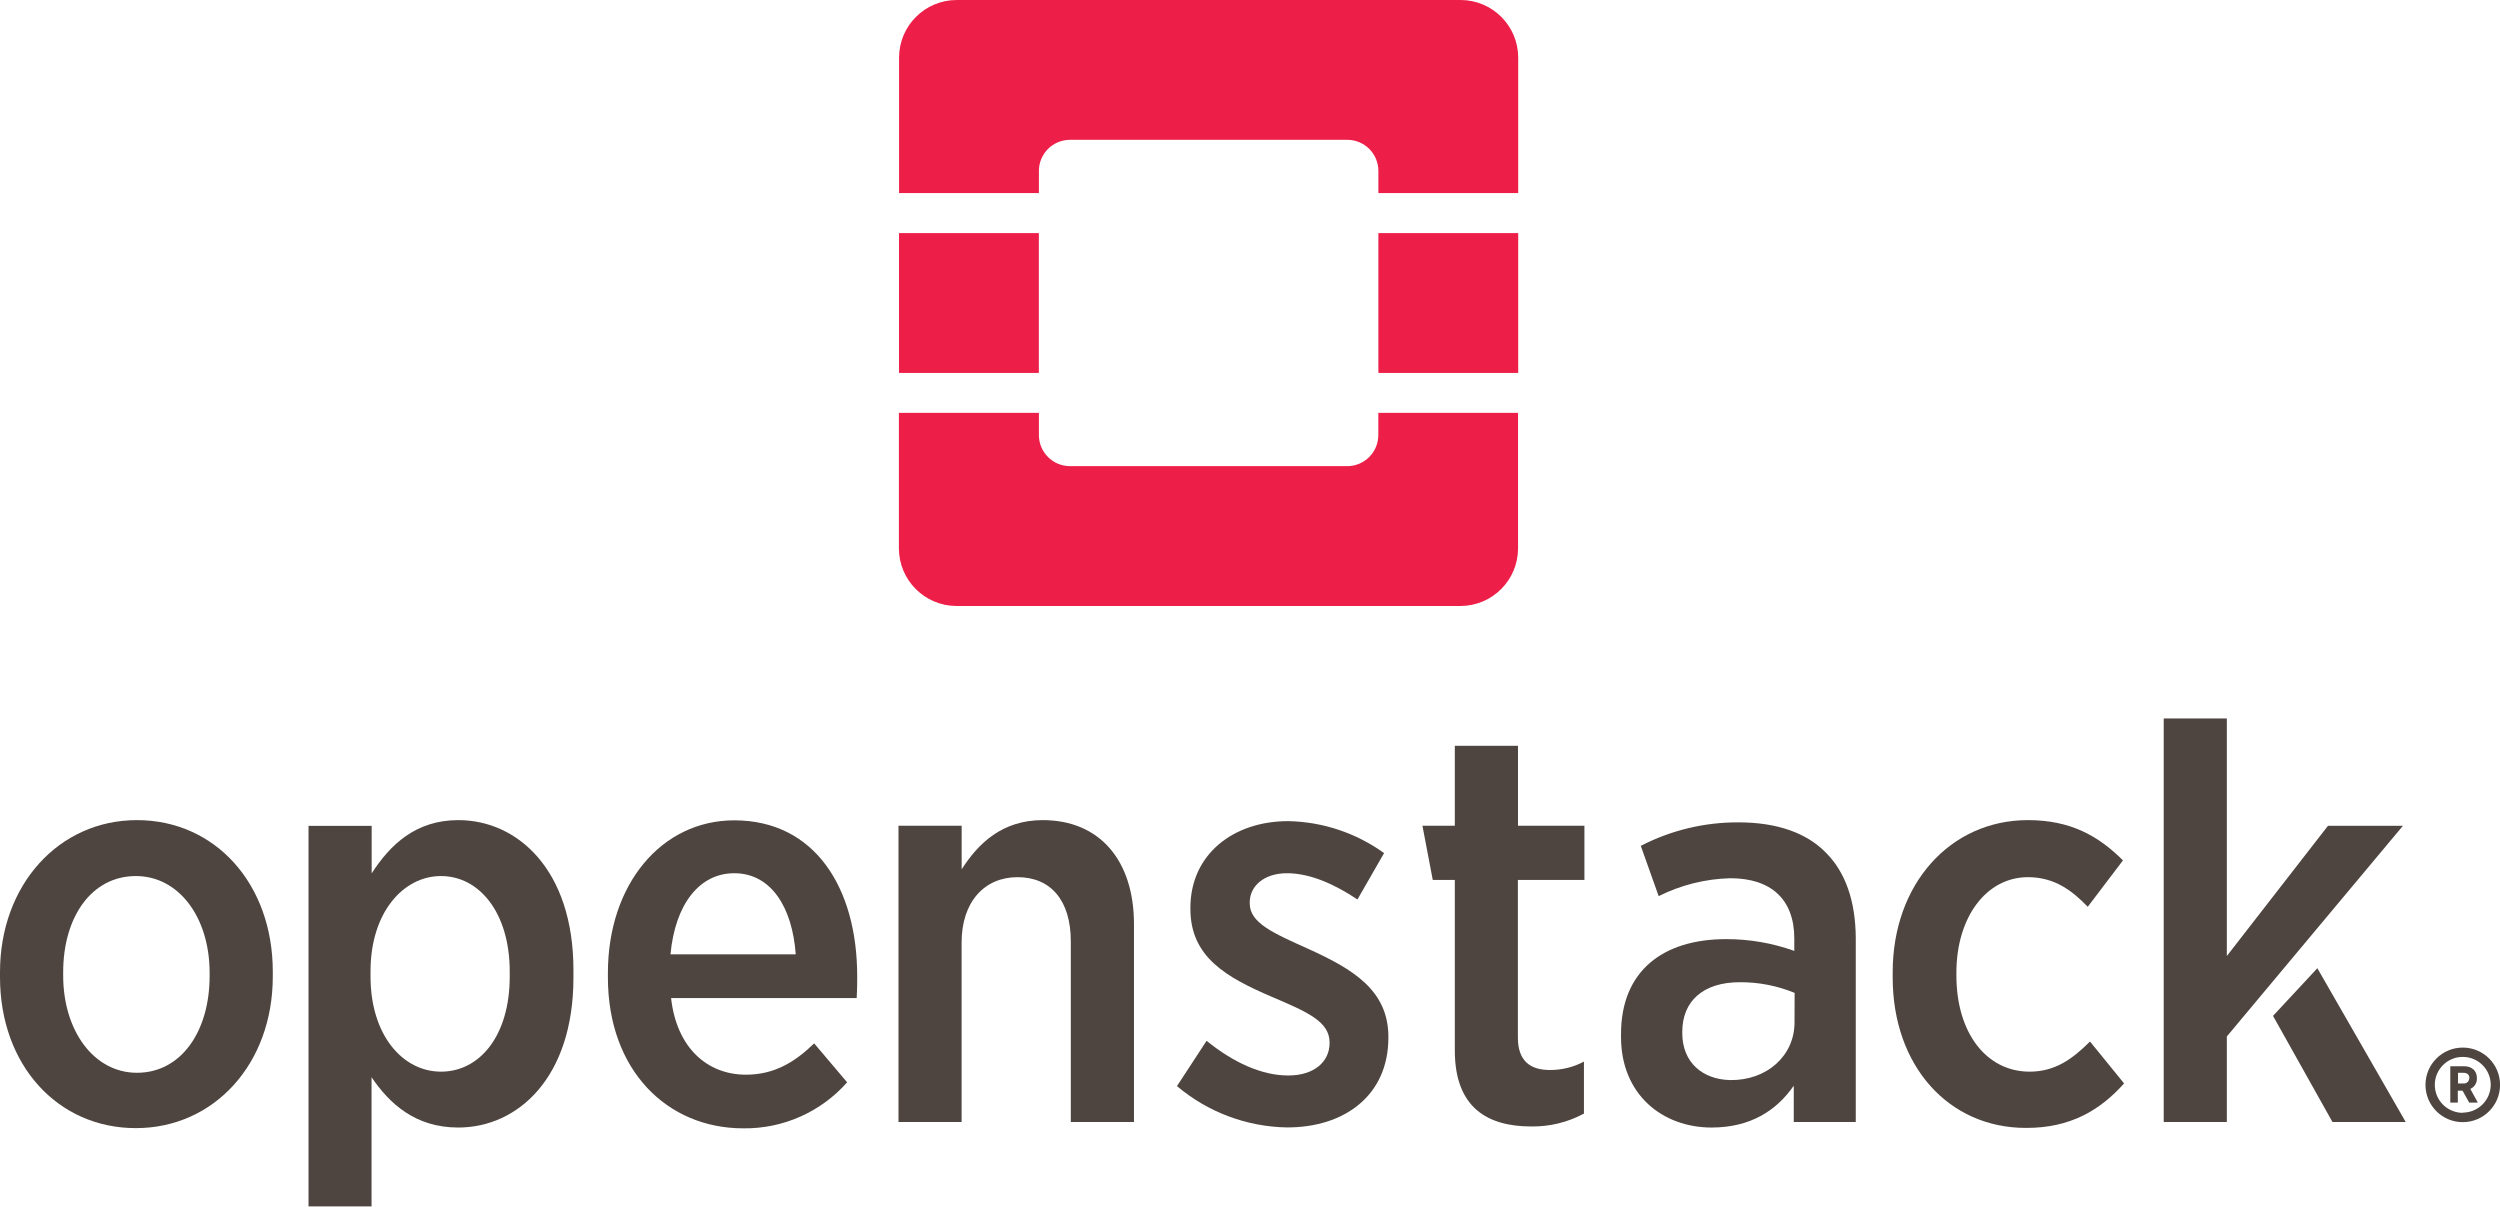
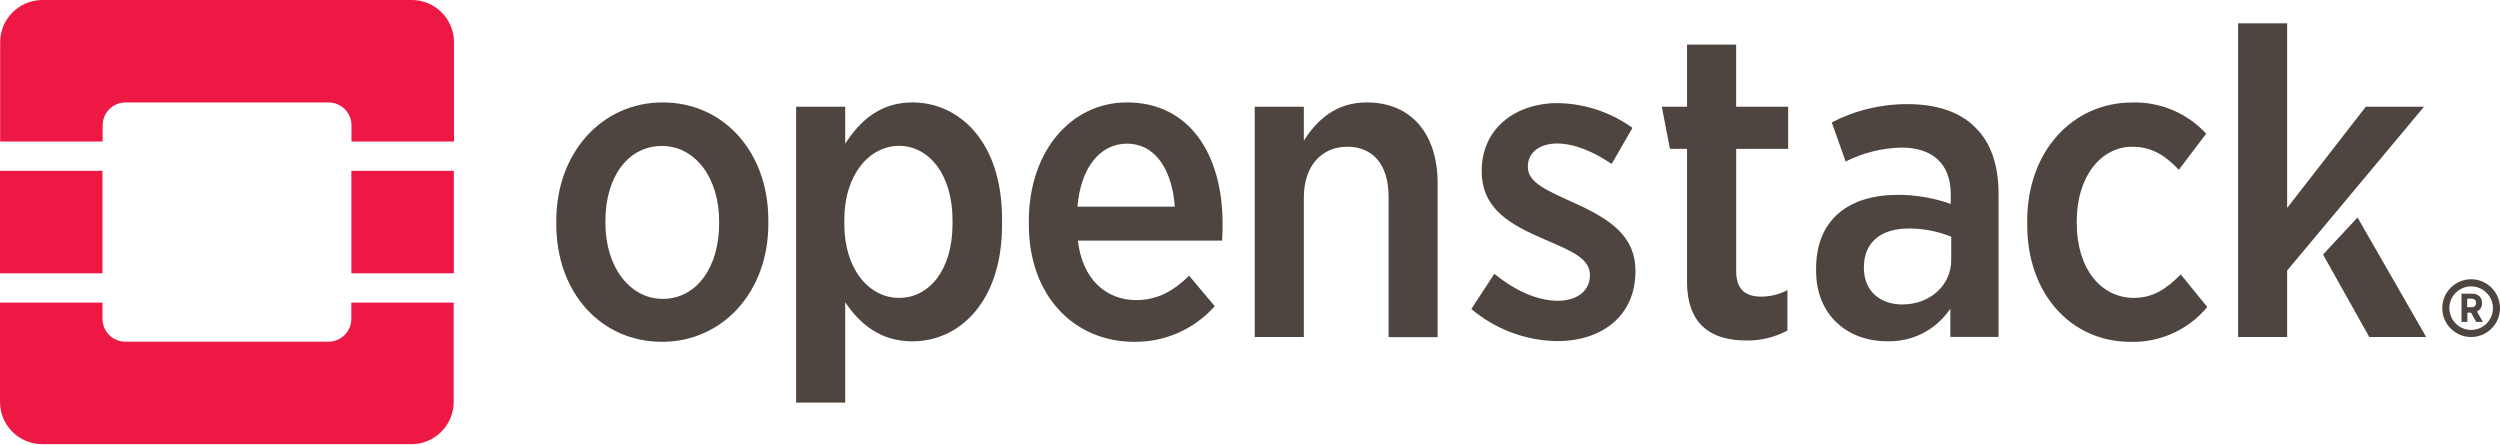
- <svg xmlns="http://www.w3.org/2000/svg" id="Layer_1" data-name="Layer 1" viewBox="0 0 469.32 226.47">
+ <svg xmlns="http://www.w3.org/2000/svg" id="Layer_1" data-name="Layer 1" viewBox="0 0 480.62 85.39">
  <defs>
-     <style>.cls-1{fill:#4e4540;}.cls-2{opacity:0.98;}.cls-3{fill:#ed1944;}</style>
+     <style>.cls-1{fill:#ed1944;}.cls-2{fill:#4e4540;}</style>
  </defs>
-   <path class="cls-1" d="M631.58,390.79a7,7,0,1,0-7,7A7,7,0,0,0,631.58,390.79Zm-7,5.25a5.25,5.25,0,1,1,5.25-5.25A5.26,5.26,0,0,1,624.62,396Z" transform="translate(-162.25 -187.13)" />
-   <path class="cls-1" d="M627.23,389.53v0a2.17,2.17,0,0,0-.58-1.58,2.53,2.53,0,0,0-1.85-.65h-2.56v6.82h1.41v-2.24h.89l1.25,2.24h1.62L626,391.55A2.07,2.07,0,0,0,627.23,389.53Zm-1.43,0a1,1,0,0,1-1.11,1h-1v-2h1c.73,0,1.14.34,1.14,1Z" transform="translate(-162.25 -187.13)" />
-   <path class="cls-1" d="M213.46,370.47v-.94c0-16.48-10.81-28.44-25.5-28.44s-25.71,12.18-25.71,28.55v.94c0,16.47,10.81,28.33,25.5,28.33S213.46,386.84,213.46,370.47Zm-39.35-.21v-.62c0-10.39,5.35-18.05,13.64-18.05,8.08,0,13.85,7.76,13.85,18.15v.63c0,10.39-5.35,18.15-13.64,18.15C179.88,388.52,174.11,380.65,174.11,370.26Z" transform="translate(-162.25 -187.13)" />
-   <path class="cls-1" d="M269.9,370.68v-1.46c0-18.79-10.49-28.13-21.61-28.13-8,0-12.8,4.62-16.27,10v-8.92H220.17V413.6H232V389.36c3.36,4.93,8.19,9.44,16.27,9.44C259.52,398.8,269.9,389.36,269.9,370.68Zm-38.09-.21v-1.05c0-10.91,6.09-17.83,13.23-17.83s12.9,6.82,12.9,17.94v.94c0,11.13-5.66,17.84-12.9,17.84S231.81,381.39,231.81,370.47Z" transform="translate(-162.25 -187.13)" />
-   <path class="cls-1" d="M321.28,390.31,315.09,383c-3.67,3.57-7.55,5.88-12.8,5.88-7.24,0-13-5-14.06-14.38h34.84c.1-1.68.1-3.36.1-4.09,0-16.68-8-29.28-23.08-29.28-13.65,0-23.72,12-23.72,28.65v.84c0,17.42,11.12,28.33,25.4,28.33A25.56,25.56,0,0,0,321.28,390.31Zm-21.19-39.25c6.92,0,10.91,6.4,11.54,15.22H288.12C289,356.83,293.58,351.06,300.09,351.06Z" transform="translate(-162.25 -187.13)" />
-   <path class="cls-1" d="M358,341.09c-7.56,0-12.07,4.31-15.22,9.24v-8.19H330.92v55.62h11.85V364.07c0-7.66,4.31-12.27,10.5-12.27s10,4.3,10,12.06v33.9h11.86V360.51C375.09,348.65,368.69,341.09,358,341.09Z" transform="translate(-162.25 -187.13)" />
-   <path class="cls-1" d="M422.89,381.91v-.1c0-8.71-6.51-12.7-15.11-16.58-6.51-2.94-10.92-4.83-10.92-8.5v-.21c0-3,2.63-5.46,7-5.46s9,2.1,13.22,4.93l5-8.71a31.81,31.81,0,0,0-18-6c-10.38,0-18.36,6.3-18.36,16.27v.21c0,9.13,6.93,12.9,15.22,16.47,6.61,2.83,10.91,4.62,10.91,8.61v.1c0,3.46-2.83,6.09-7.77,6.09s-10.28-2.42-15.32-6.51l-5.56,8.5a32.82,32.82,0,0,0,20.67,7.76C414.6,398.8,422.89,392.82,422.89,381.91Z" transform="translate(-162.25 -187.13)" />
-   <path class="cls-1" d="M459.6,396.18v-9.76a13.42,13.42,0,0,1-6.4,1.58c-3.78,0-6-1.79-6-6.09V352.32h12.49V342.14H447.22v-15H435.36v15h-6.08l1.94,10.18h4.14v32c0,10.81,6.19,14.28,14.38,14.28A20.16,20.16,0,0,0,459.6,396.18Z" transform="translate(-162.25 -187.13)" />
-   <path class="cls-1" d="M505,347.18c-3.57-3.67-9.13-5.67-16.37-5.67a39.57,39.57,0,0,0-18.36,4.41l3.36,9.44A31.75,31.75,0,0,1,487.09,352c7.55,0,12,3.88,12,11.33v2.31a37.79,37.79,0,0,0-12.8-2.21c-11.75,0-19.73,5.88-19.73,17.84v.53c0,10.8,7.77,17,17,17,7.24,0,12.17-3.14,15.43-7.86v6.82h11.64V363.23C510.59,356.31,508.7,350.85,505,347.18Zm-5.87,31.9c0,6.29-5.25,10.91-12.07,10.81-5.14-.11-9-3.26-9-8.82v-.21c0-5.87,4-9.34,10.8-9.34a26.68,26.68,0,0,1,10.29,2Z" transform="translate(-162.25 -187.13)" />
-   <path class="cls-1" d="M561,390.52l-6.4-7.87c-3.26,3.25-6.51,5.66-11.34,5.66-8.08,0-13.74-7.24-13.74-18.05v-.52c0-10.49,5.66-17.94,13.43-17.94,5,0,8.29,2.52,11.23,5.56l6.61-8.71c-4.62-4.62-9.87-7.56-17.84-7.56-14.59,0-25.39,12-25.39,28.55v1c0,16.58,10.49,28.23,25,28.23C551,398.91,556.59,395.45,561,390.52Z" transform="translate(-162.25 -187.13)" />
-   <polygon class="cls-1" points="435.03 181.76 426.71 190.71 437.87 210.63 451.62 210.63 435.03 181.76" />
-   <polygon class="cls-1" points="437.03 155.02 418.04 179.47 418.04 134.87 406.19 134.87 406.19 210.63 418.04 210.63 418.04 194.57 451.1 155.02 437.03 155.02" />
-   <g class="cls-2">
-     <path class="cls-3" d="M436.46,187.13H341.83a10.83,10.83,0,0,0-10.8,10.8v25.45h26.25v-4.16a5.83,5.83,0,0,1,5.84-5.84h52.05a5.83,5.83,0,0,1,5.84,5.84v4.16h26.25V197.93A10.83,10.83,0,0,0,436.46,187.13Z" transform="translate(-162.25 -187.13)" />
-     <path class="cls-3" d="M421,268.8a5.84,5.84,0,0,1-5.84,5.84H363.12a5.84,5.84,0,0,1-5.84-5.84v-4.16H331v25.45a10.83,10.83,0,0,0,10.8,10.8h94.63a10.83,10.83,0,0,0,10.8-10.8V264.64H421Z" transform="translate(-162.25 -187.13)" />
-     <rect class="cls-3" x="168.77" y="43.76" width="26.25" height="26.25" />
-     <rect class="cls-3" x="258.76" y="43.76" width="26.25" height="26.25" />
-   </g>
+   <path class="cls-1" d="M234.37,262.07h-71a8.13,8.13,0,0,0-8.11,8.11v19.1h19.7v-3.12a4.4,4.4,0,0,1,4.39-4.39h39.07a4.39,4.39,0,0,1,4.38,4.39v3.12h19.71v-19.1A8.13,8.13,0,0,0,234.37,262.07Z" transform="translate(-155.23 -262.07)" />
+   <path class="cls-1" d="M222.77,323.37a4.39,4.39,0,0,1-4.38,4.39H179.32a4.4,4.4,0,0,1-4.39-4.39v-3.12h-19.7v19.1a8.13,8.13,0,0,0,8.11,8.11h71a8.13,8.13,0,0,0,8.11-8.11v-19.1H222.77Z" transform="translate(-155.23 -262.07)" />
+   <rect class="cls-1" y="32.84" width="19.7" height="19.7" />
+   <rect class="cls-1" x="67.55" y="32.84" width="19.7" height="19.7" />
+   <path class="cls-2" d="M635.85,321.32a5.55,5.55,0,1,0-5.54,5.54A5.55,5.55,0,0,0,635.85,321.32Zm-5.54,4.18a4.19,4.19,0,1,1,4.18-4.18A4.18,4.18,0,0,1,630.31,325.5Z" transform="translate(-155.23 -262.07)" />
+   <path class="cls-2" d="M632.39,320.31v0a1.75,1.75,0,0,0-.46-1.26,2,2,0,0,0-1.48-.52h-2v5.43h1.13v-1.78h.7l1,1.78h1.29l-1.15-2A1.66,1.66,0,0,0,632.39,320.31Zm-1.14,0a.78.78,0,0,1-.88.82h-.83v-1.64h.8c.58,0,.91.27.91.81Z" transform="translate(-155.23 -262.07)" />
+   <path class="cls-2" d="M302.94,305.14v-.75c0-13.11-8.6-22.63-20.3-22.63s-20.46,9.68-20.46,22.71v.76c0,13.11,8.6,22.55,20.3,22.55S302.94,318.17,302.94,305.14ZM271.62,305v-.51c0-8.27,4.26-14.36,10.86-14.36,6.43,0,11,6.18,11,14.45v.5c0,8.27-4.26,14.45-10.86,14.45C276.21,319.51,271.62,313.24,271.62,305Z" transform="translate(-155.23 -262.07)" />
+   <path class="cls-2" d="M347.87,305.31v-1.17c0-14.95-8.35-22.38-17.21-22.38-6.34,0-10.19,3.67-12.94,7.93v-7.1h-9.44v56.88h9.44V320.18c2.67,3.92,6.51,7.51,12.94,7.51C339.6,327.69,347.87,320.18,347.87,305.31Zm-30.32-.17v-.83c0-8.69,4.84-14.2,10.52-14.2s10.28,5.43,10.28,14.28v.75c0,8.86-4.51,14.2-10.28,14.2S317.55,313.83,317.55,305.14Z" transform="translate(-155.23 -262.07)" />
+   <path class="cls-2" d="M388.76,320.93l-4.92-5.85c-2.93,2.84-6,4.68-10.19,4.68-5.77,0-10.36-4-11.2-11.44h27.73c.09-1.34.09-2.68.09-3.26,0-13.28-6.35-23.3-18.38-23.3-10.86,0-18.87,9.52-18.87,22.8v.67c0,13.86,8.85,22.55,20.21,22.55A20.34,20.34,0,0,0,388.76,320.93Zm-16.87-31.24c5.51,0,8.69,5.1,9.19,12.11H362.37C363,294.28,366.71,289.69,371.89,289.69Z" transform="translate(-155.23 -262.07)" />
+   <path class="cls-2" d="M418,281.76c-6,0-9.6,3.42-12.11,7.35v-6.52h-9.44v44.27h9.44V300.05c0-6.1,3.42-9.77,8.35-9.77s7.94,3.42,7.94,9.6v27h9.43V297.21C431.59,287.77,426.5,281.76,418,281.76Z" transform="translate(-155.23 -262.07)" />
+   <path class="cls-2" d="M469.64,314.25v-.09c0-6.93-5.18-10.1-12-13.19-5.18-2.34-8.68-3.85-8.68-6.77V294c0-2.42,2.08-4.34,5.59-4.34s7.18,1.67,10.52,3.93l4-6.94a25.29,25.29,0,0,0-14.36-4.76c-8.27,0-14.62,5-14.62,12.95V295c0,7.26,5.51,10.27,12.11,13.11,5.26,2.25,8.69,3.67,8.69,6.85v.08c0,2.76-2.26,4.85-6.18,4.85s-8.19-1.93-12.2-5.18l-4.42,6.76a26.11,26.11,0,0,0,16.45,6.18C463,327.69,469.64,322.93,469.64,314.25Z" transform="translate(-155.23 -262.07)" />
+   <path class="cls-2" d="M498.86,325.61v-7.77a10.71,10.71,0,0,1-5.09,1.25c-3,0-4.76-1.42-4.76-4.84V290.69H499v-8.1H489V270.65h-9.44v11.94h-4.85l1.56,8.1h3.29v25.48c0,8.6,4.93,11.36,11.44,11.36A16.12,16.12,0,0,0,498.86,325.61Z" transform="translate(-155.23 -262.07)" />
+   <path class="cls-2" d="M535,286.6c-2.84-2.92-7.27-4.51-13-4.51a31.47,31.47,0,0,0-14.62,3.51l2.67,7.52a25.14,25.14,0,0,1,10.69-2.68c6,0,9.52,3.09,9.52,9v1.84a30.13,30.13,0,0,0-10.19-1.75c-9.35,0-15.7,4.67-15.7,14.19v.42c0,8.61,6.18,13.53,13.53,13.53a14.07,14.07,0,0,0,12.28-6.26v5.43h9.27V299.38C539.45,293.87,538,289.52,535,286.6ZM530.35,312c0,5-4.18,8.69-9.61,8.6-4.09-.08-7.18-2.59-7.18-7v-.17c0-4.68,3.17-7.43,8.6-7.43a21.47,21.47,0,0,1,8.19,1.58Z" transform="translate(-155.23 -262.07)" />
+   <path class="cls-2" d="M579.57,321.09l-5.09-6.26c-2.59,2.59-5.18,4.51-9,4.51-6.44,0-11-5.76-11-14.36v-.42c0-8.36,4.51-14.28,10.7-14.28,4,0,6.59,2,8.93,4.42l5.26-6.93a18.66,18.66,0,0,0-14.19-6c-11.61,0-20.22,9.52-20.22,22.71v.84c0,13.2,8.36,22.47,19.88,22.47A18.51,18.51,0,0,0,579.57,321.09Z" transform="translate(-155.23 -262.07)" />
+   <polygon class="cls-2" points="453.23 41.81 446.6 48.93 455.49 64.79 466.43 64.79 453.23 41.81" />
+   <polygon class="cls-2" points="454.82 20.52 439.7 39.98 439.7 4.48 430.27 4.48 430.27 64.79 439.7 64.79 439.7 52.01 466.01 20.52 454.82 20.52" />
</svg>
